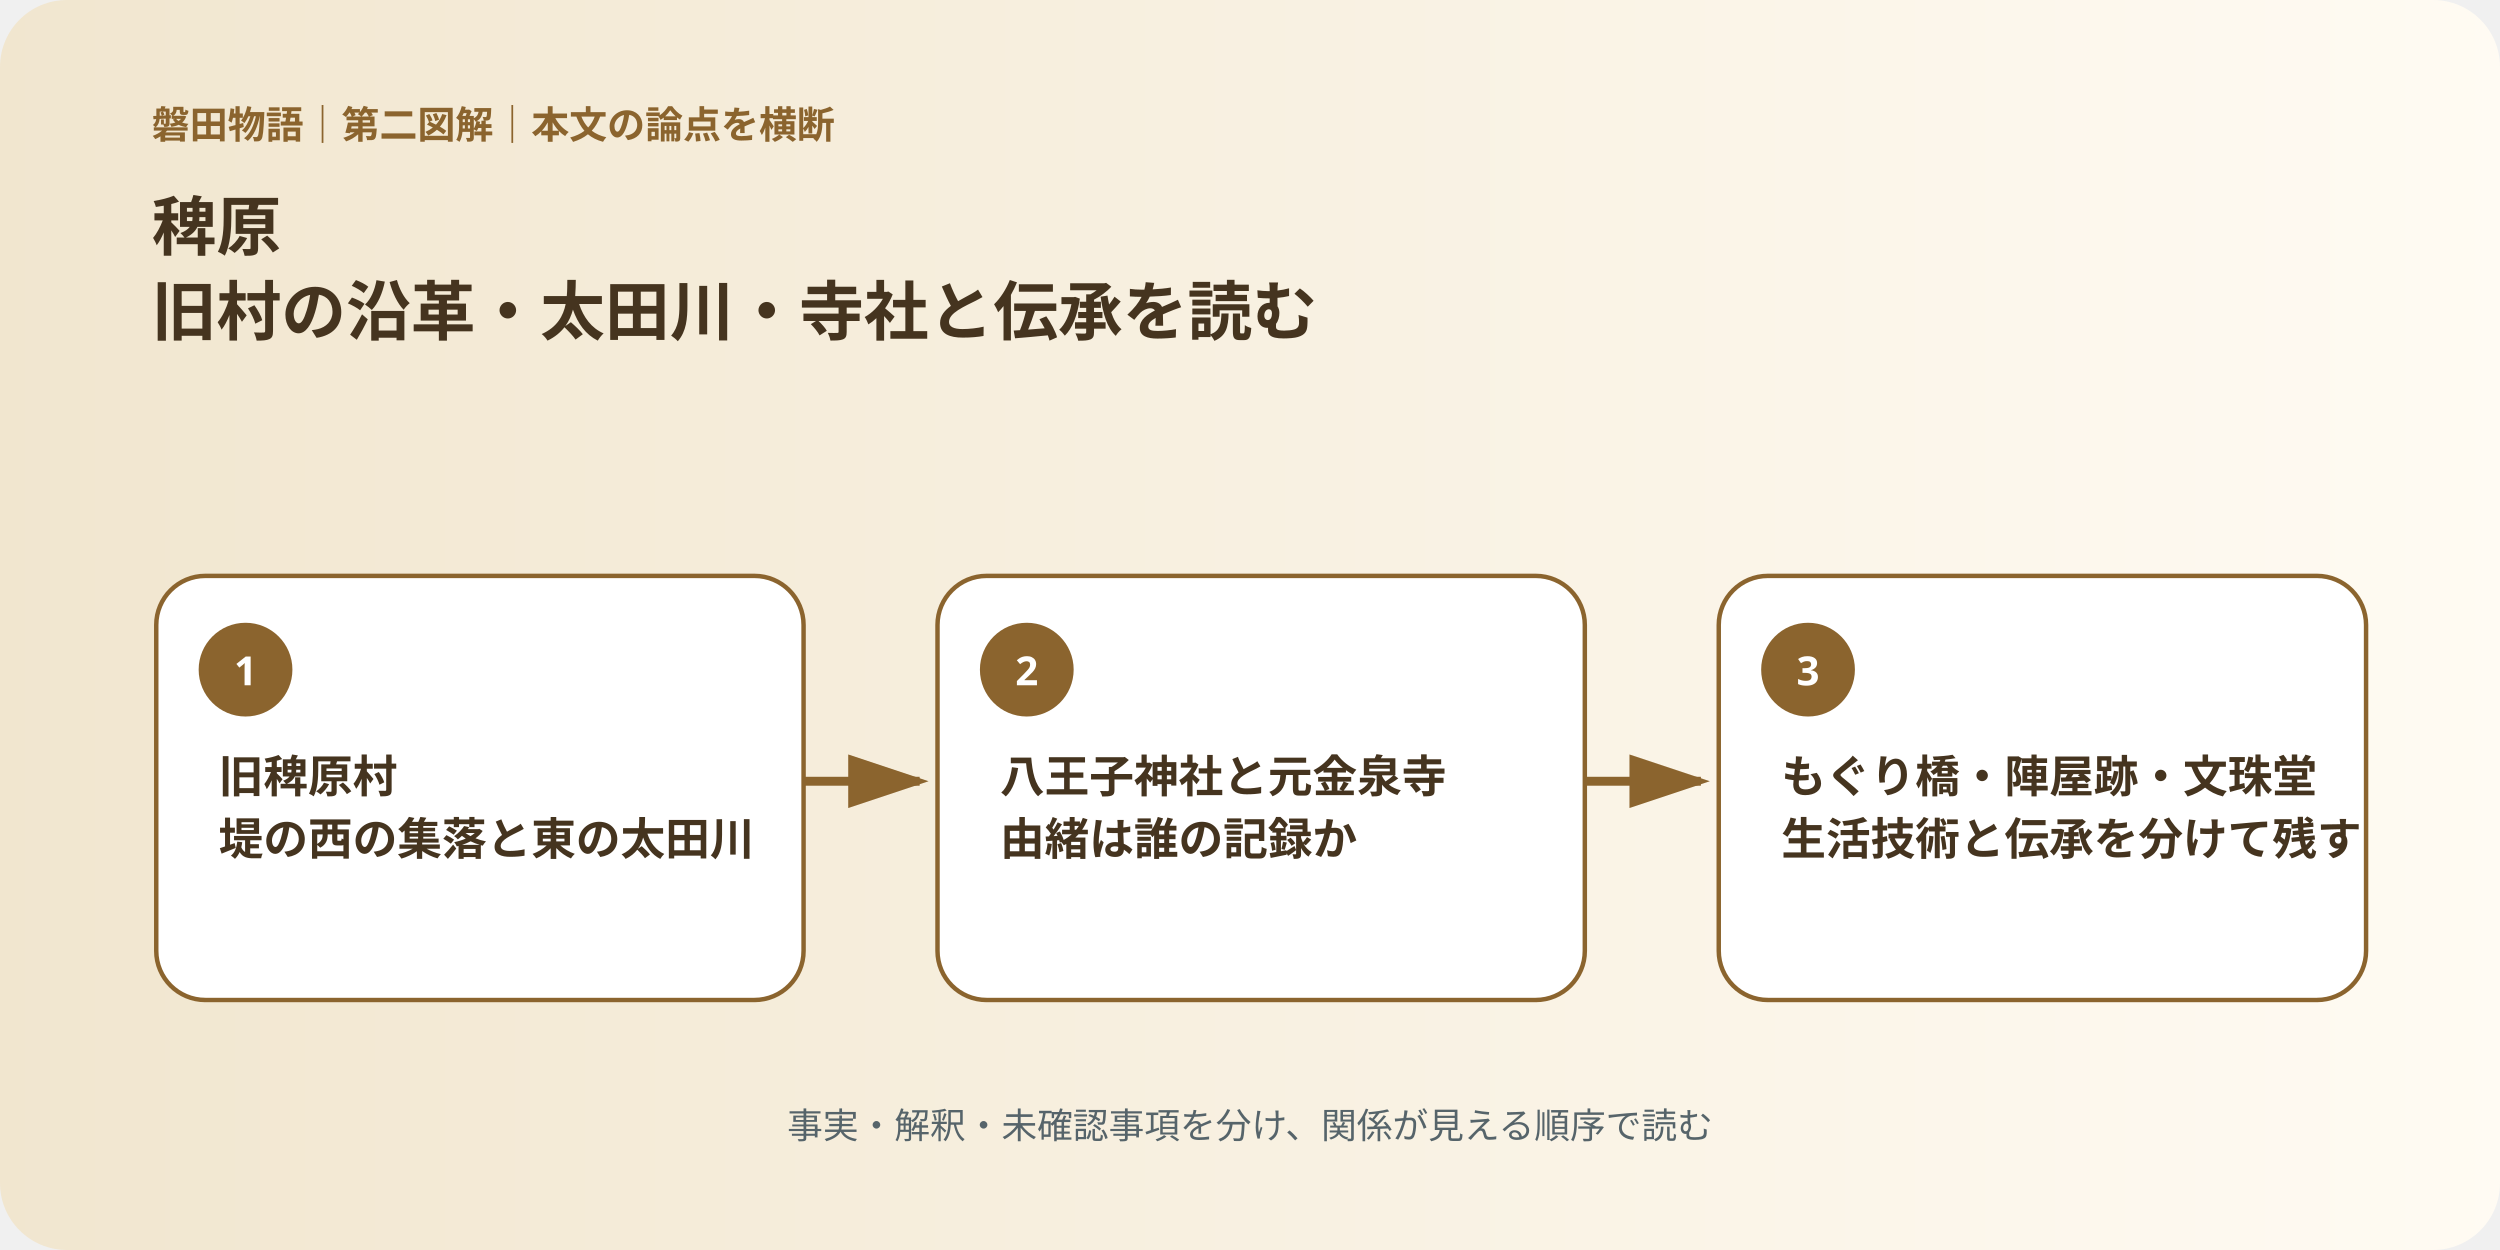
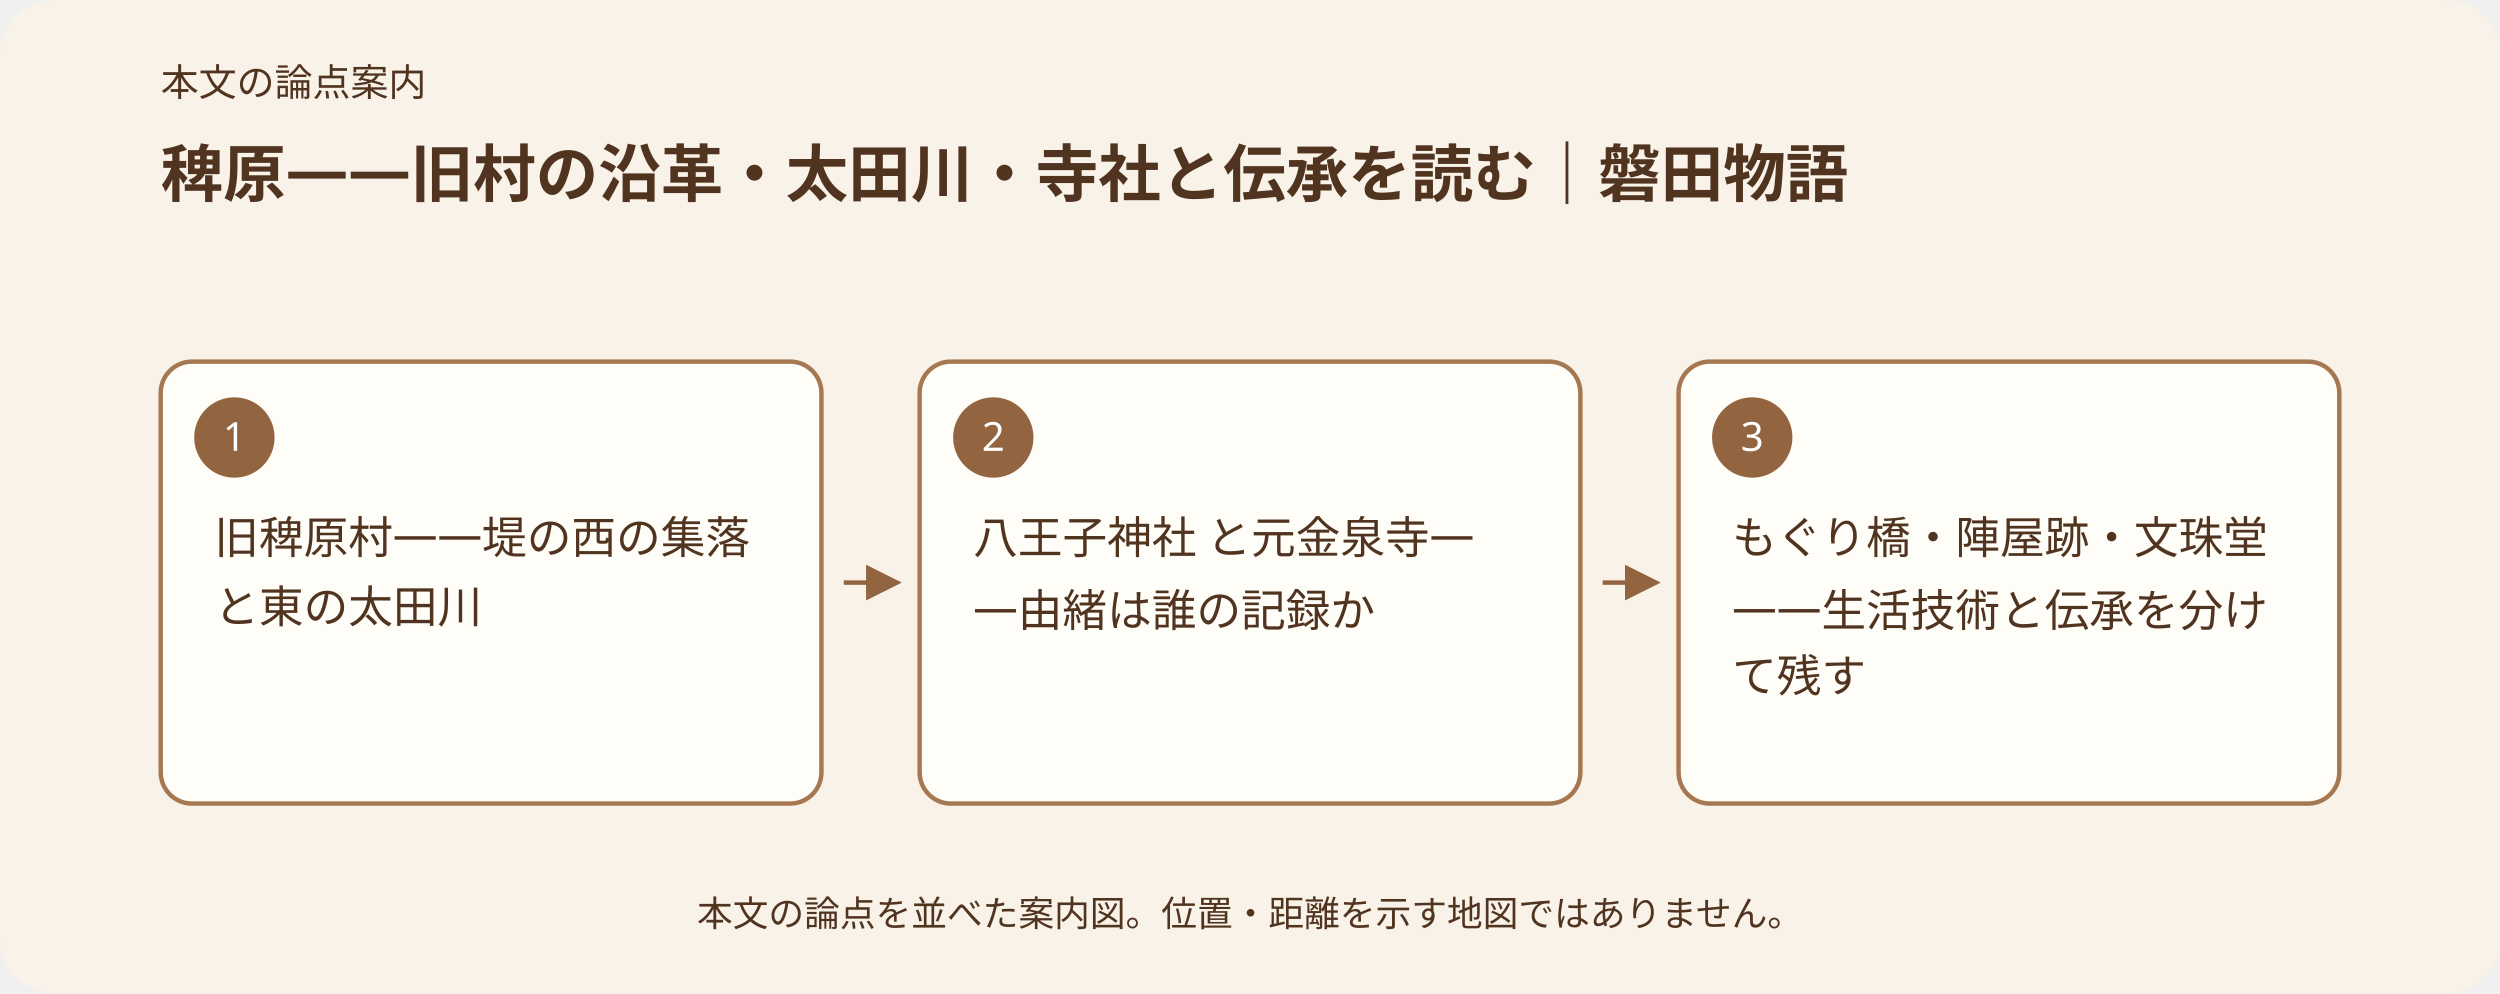
- <svg xmlns="http://www.w3.org/2000/svg" viewBox="0 0 1120 560" role="img" aria-labelledby="t d">
+ <svg xmlns="http://www.w3.org/2000/svg" viewBox="0 0 1120 445" width="1120" height="445" role="img" aria-labelledby="A0280-title A0280-desc" data-emaki-repair="A0280">
+   <rect width="1120" height="445" rx="24" fill="#f8f2e8" />
  <defs>
-     <marker id="a" markerWidth="10" markerHeight="10" refX="8" refY="3" orient="auto">
-       <path d="M0 0v6l9-3z" fill="#8b642e" />
+     <marker id="A0280-arrow" markerWidth="8" markerHeight="8" refX="7" refY="4" orient="auto">
+       <path d="M0 0L8 4L0 8Z" fill="#926440" />
    </marker>
-     <linearGradient id="bg">
-       <stop stop-color="#f1e6cf" />
-       <stop offset="1" stop-color="#fffbf3" />
-     </linearGradient>
  </defs>
-   <style>.title{font:700 29px 'Yu Mincho','Noto Serif JP',serif;fill:#45341f}.kicker{font:600 17px system-ui,sans-serif;fill:#8b642e}.label{font:700 20px 'Yu Gothic','Noto Sans JP',sans-serif;fill:#45341f}.num{font:700 18px system-ui,sans-serif;fill:#fff}.foot{font:500 16px system-ui,sans-serif;fill:#56646a}</style>
-   <rect width="1120" height="560" rx="30" fill="url(#bg)" />
-   <text x="68" y="62" class="kicker">磐田物語｜第二図解｜本文の論点を横断</text>
-   <text x="68" y="112" class="title">稗原</text>
-   <text x="68" y="150" class="title">旧村の沿革・太田川・寺社と伝承を読む</text>
-   <rect x="70" y="258" width="290" height="190" rx="22" fill="#fff" stroke="#8b642e" stroke-width="2" />
-   <circle cx="110" cy="300" r="21" fill="#8b642e" />
-   <text x="110" y="307" class="num" text-anchor="middle">1</text>
-   <text x="98" y="355" class="label" text-anchor="start">
-     <tspan x="98" dy="0">旧稗原村</tspan>
-     <tspan x="98" dy="28">堤の西の集落と東の太田川</tspan>
-   </text>
-   <rect x="420" y="258" width="290" height="190" rx="22" fill="#fff" stroke="#8b642e" stroke-width="2" />
-   <circle cx="460" cy="300" r="21" fill="#8b642e" />
-   <text x="460" y="307" class="num" text-anchor="middle">2</text>
-   <text x="448" y="355" class="label" text-anchor="start">
-     <tspan x="448" dy="0">八王子神社と元金泉寺</tspan>
-     <tspan x="448" dy="28">由緒は誰の記録か</tspan>
-   </text>
-   <rect x="770" y="258" width="290" height="190" rx="22" fill="#fff" stroke="#8b642e" stroke-width="2" />
-   <circle cx="810" cy="300" r="21" fill="#8b642e" />
-   <text x="810" y="307" class="num" text-anchor="middle">3</text>
-   <text x="798" y="355" class="label" text-anchor="start">
-     <tspan x="798" dy="0">もぐり橋・陣屋跡・文珠堂</tspan>
-     <tspan x="798" dy="28">生活技術と伝承を分けて残す</tspan>
-   </text>
-   <path d="M360 350h52" stroke="#8b642e" stroke-width="4" marker-end="url(#a)" />
-   <path d="M710 350h52" stroke="#8b642e" stroke-width="4" marker-end="url(#a)" />
-   <text x="560" y="510" class="foot" text-anchor="middle">事実・解釈・未確認事項を分け、関係が見える順序で読む</text>
+   <g font-family="Meiryo,sans-serif" fill="#513420">
+     <text x="72" y="43" font-size="17">本文の論点案内</text>
+     <text x="72" y="88" font-size="28" font-weight="700">稗原――旧村の沿革・太田川・寺社と伝承を読む｜磐田物語</text>
+     <rect x="72" y="162" width="296" height="198" rx="14" fill="#fffdf7" stroke="#a57852" stroke-width="2" />
+     <circle cx="105" cy="196" r="18" fill="#926440" />
+     <text x="105" y="202" font-size="18" fill="white" text-anchor="middle">1</text>
+     <text x="96" y="248" font-size="20">旧稗原村――堤の西の集落</text>
+     <text x="96" y="279" font-size="20">と東の太田川</text>
+     <path d="M378 261.0H402" fill="none" stroke="#926440" stroke-width="2" marker-end="url(#A0280-arrow)" />
+     <rect x="412" y="162" width="296" height="198" rx="14" fill="#fffdf7" stroke="#a57852" stroke-width="2" />
+     <circle cx="445" cy="196" r="18" fill="#926440" />
+     <text x="445" y="202" font-size="18" fill="white" text-anchor="middle">2</text>
+     <text x="436" y="248" font-size="20">八王子神社 と元金泉寺―</text>
+     <text x="436" y="279" font-size="20">―由緒は誰の記録か</text>
+     <path d="M718 261.0H742" fill="none" stroke="#926440" stroke-width="2" marker-end="url(#A0280-arrow)" />
+     <rect x="752" y="162" width="296" height="198" rx="14" fill="#fffdf7" stroke="#a57852" stroke-width="2" />
+     <circle cx="785" cy="196" r="18" fill="#926440" />
+     <text x="785" y="202" font-size="18" fill="white" text-anchor="middle">3</text>
+     <text x="776" y="248" font-size="20">もぐり橋・陣屋跡・文珠堂</text>
+     <text x="776" y="279" font-size="20">――生活技術と伝承を分け</text>
+     <text x="776" y="310" font-size="20">て残す</text>
+     <text x="560" y="415" text-anchor="middle" font-size="16">本文の論点を並べた案内図。位置・距離を示す地図ではありません。</text>
+   </g>
</svg>
